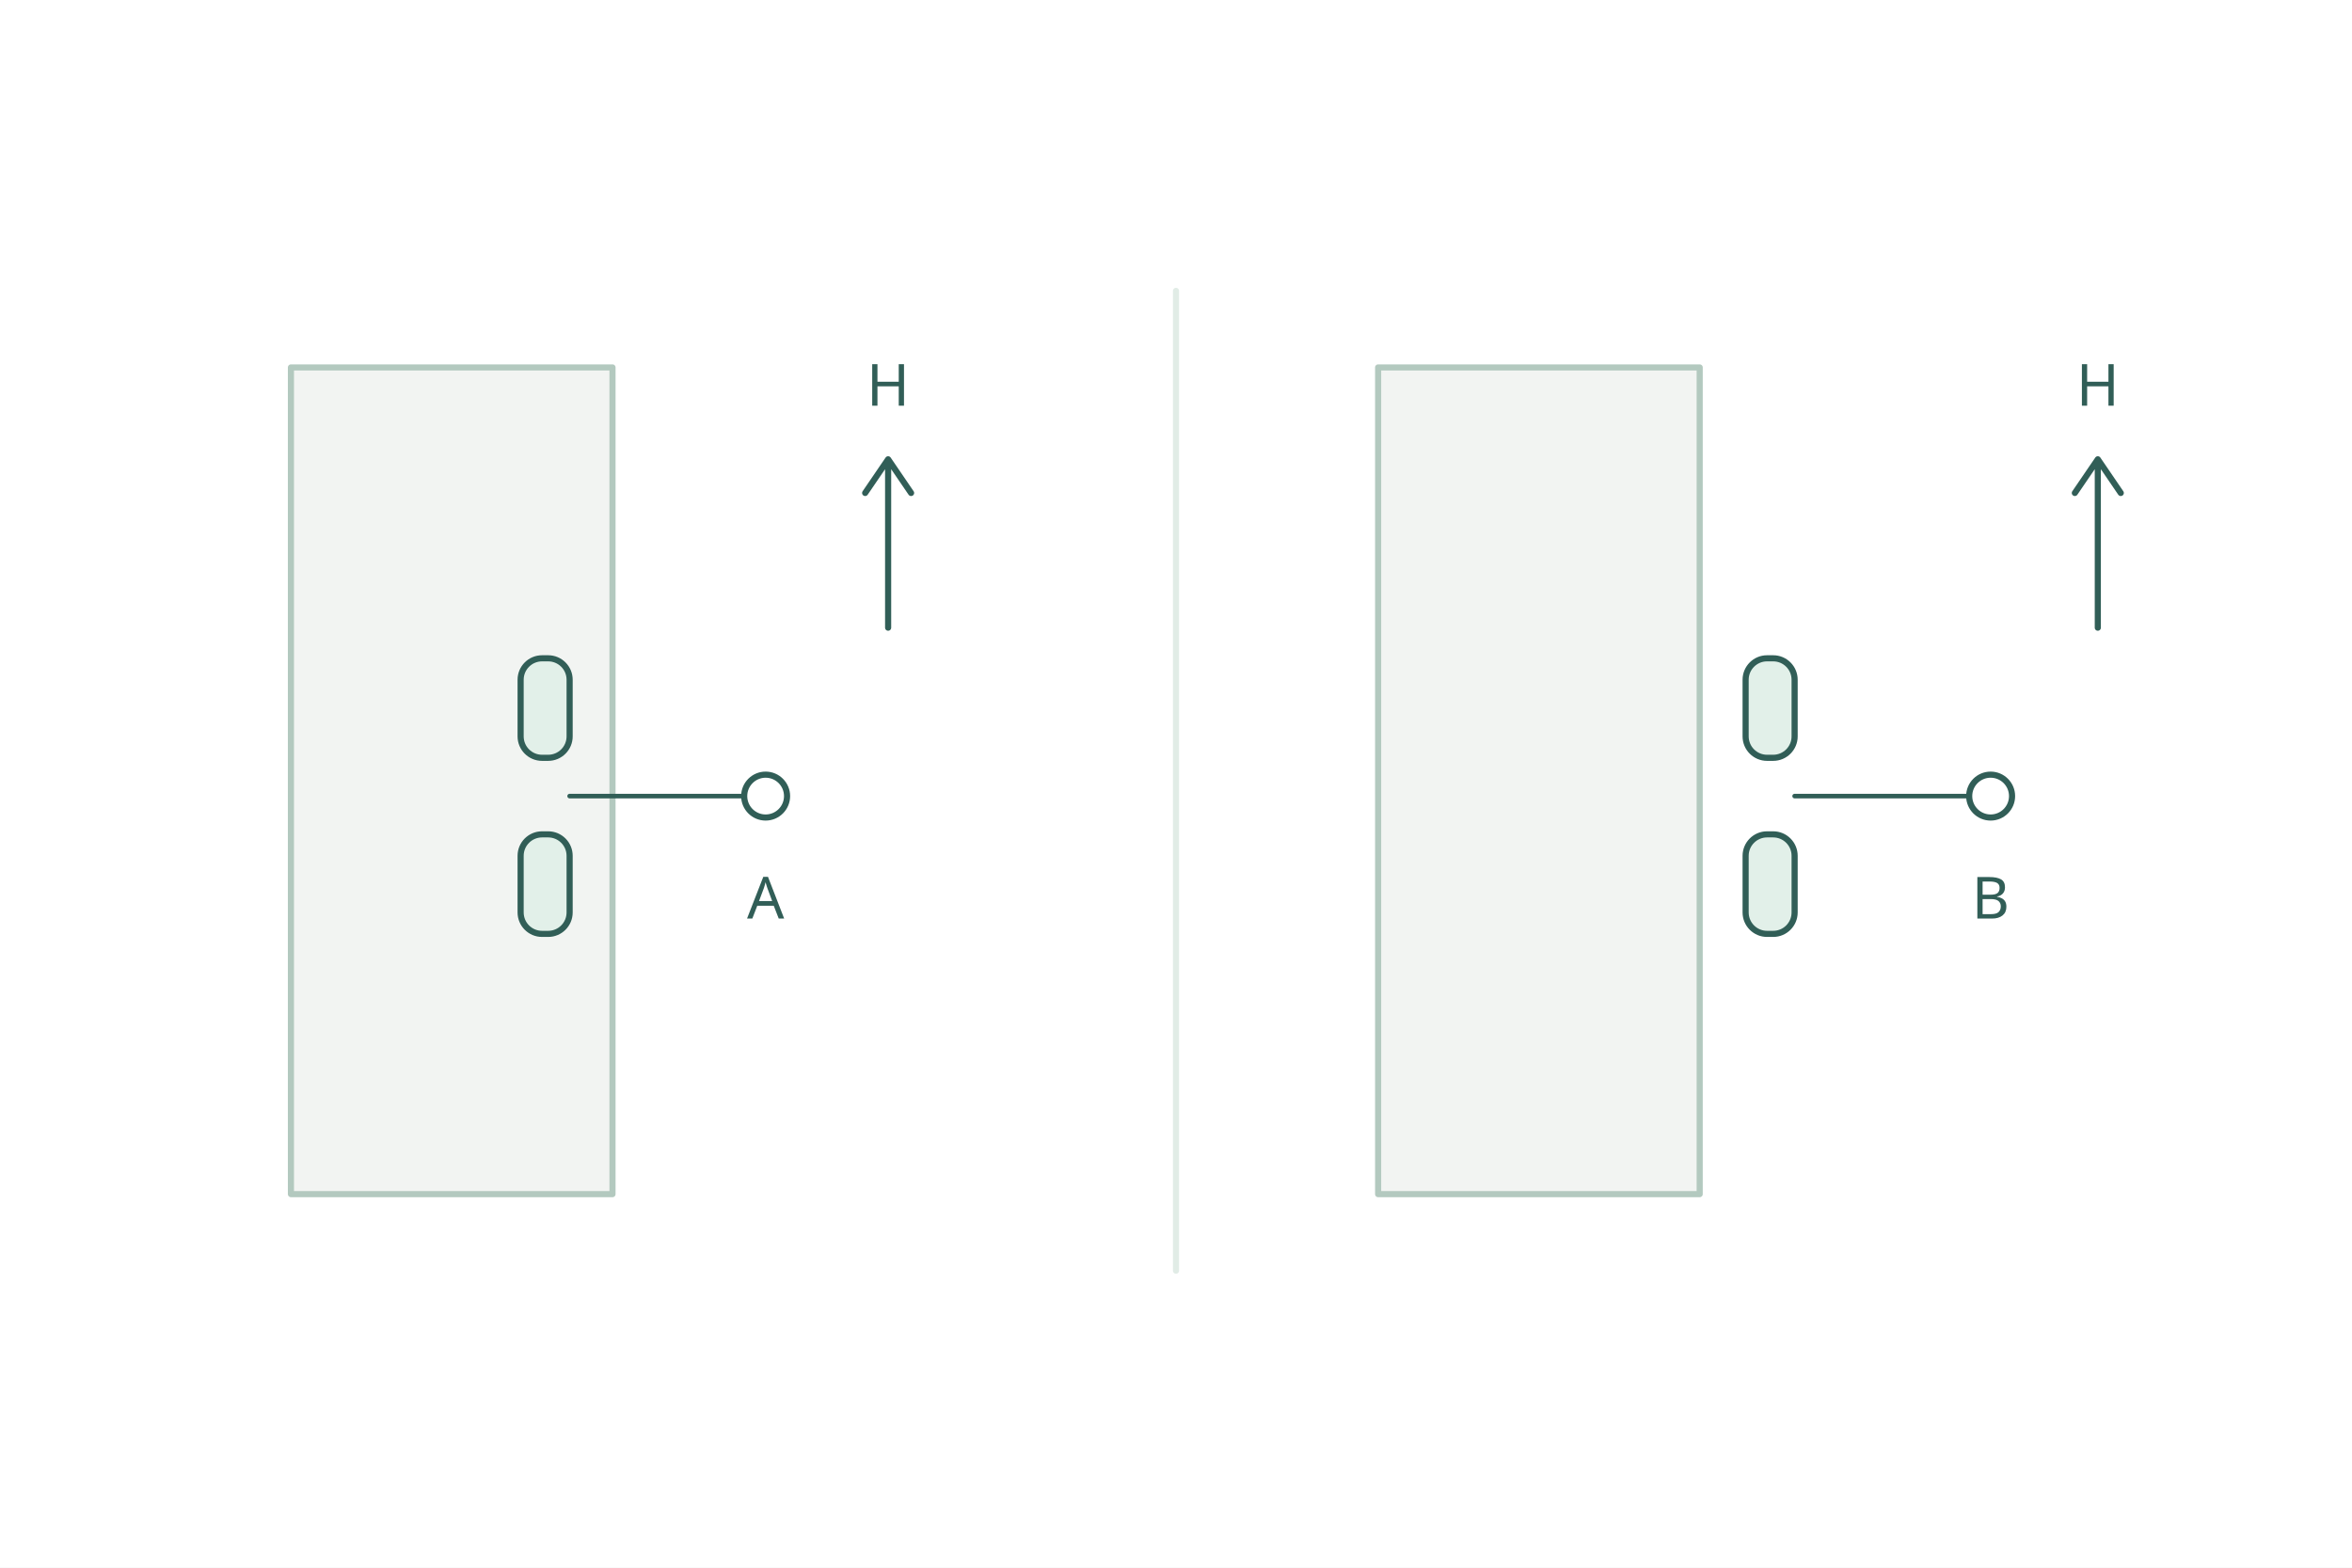
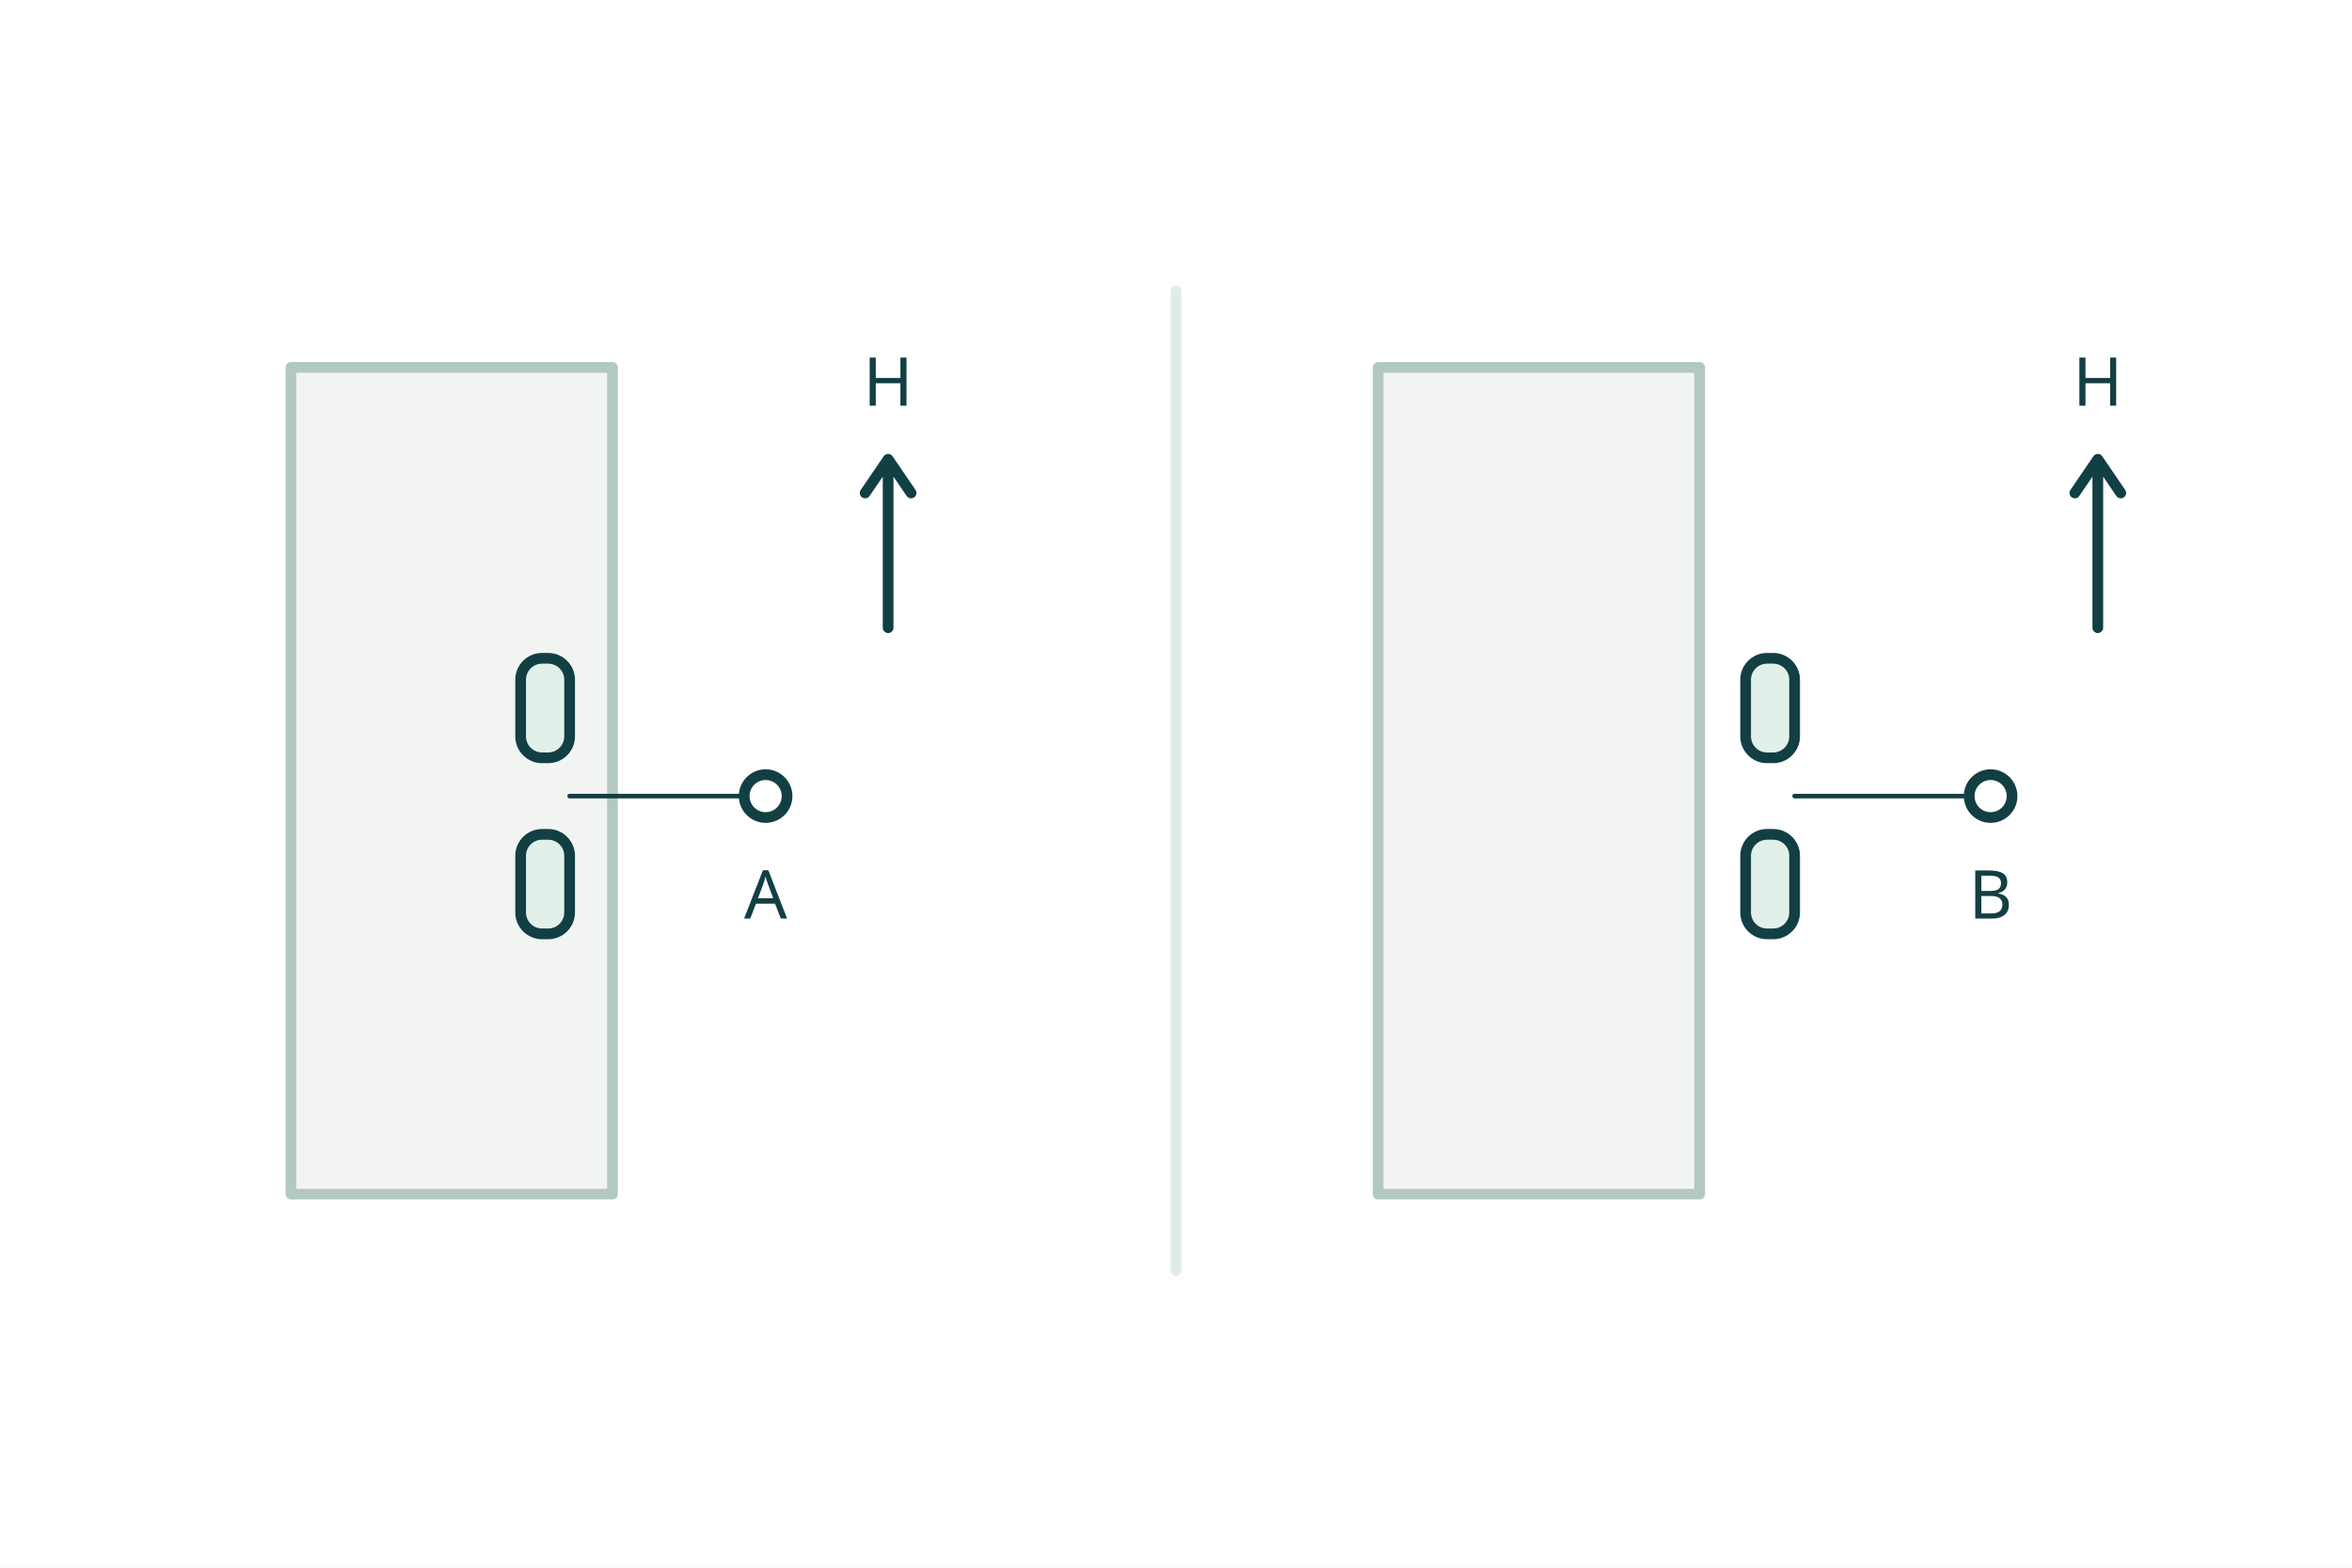
<svg xmlns="http://www.w3.org/2000/svg" width="1536" height="1024" viewBox="0 0 1536 1024">
  <rect width="1536" height="1024" fill="white" />
-   <g stroke="#315e57" stroke-width="4" stroke-linecap="round" stroke-linejoin="round">
+   <g stroke="#123f43" stroke-width="7" stroke-linecap="round" stroke-linejoin="round">
    <path d="M768 190V830" stroke="#e1ece6" />
    <rect x="190" y="240" width="210" height="540" fill="#f2f4f2" stroke="#b3c9bf" />
    <rect x="900" y="240" width="210" height="540" fill="#f2f4f2" stroke="#b3c9bf" />
    <rect x="340" y="430" width="32" height="65" rx="14" fill="#e2f0e9" />
    <rect x="340" y="545" width="32" height="65" rx="14" fill="#e2f0e9" />
    <rect x="1140" y="430" width="32" height="65" rx="14" fill="#e2f0e9" />
    <rect x="1140" y="545" width="32" height="65" rx="14" fill="#e2f0e9" />
    <circle cx="500" cy="520" r="14" fill="white" />
    <circle cx="1300" cy="520" r="14" fill="white" />
    <path d="M372 520L485 520M1172 520H1285" fill="none" stroke-width="3" />
-     <text x="500" y="600" fill="#315e57" stroke="none" font-family="sans-serif" font-size="38" text-anchor="middle">A</text>
-     <text x="1300" y="600" fill="#315e57" stroke="none" font-family="sans-serif" font-size="38" text-anchor="middle">B</text>
+     <text x="500" y="600" fill="#123f43" stroke="none" font-family="sans-serif" font-size="44" text-anchor="middle">A</text>
+     <text x="1300" y="600" fill="#123f43" stroke="none" font-family="sans-serif" font-size="44" text-anchor="middle">B</text>
    <path d="M580 410V300l-15 22m15-22 15 22M1370 410V300l-15 22m15-22 15 22" fill="none" />
-     <text x="580" y="265" fill="#315e57" stroke="none" font-family="sans-serif" font-size="38" text-anchor="middle">H</text>
-     <text x="1370" y="265" fill="#315e57" stroke="none" font-family="sans-serif" font-size="38" text-anchor="middle">H</text>
+     <text x="580" y="265" fill="#123f43" stroke="none" font-family="sans-serif" font-size="44" text-anchor="middle">H</text>
+     <text x="1370" y="265" fill="#123f43" stroke="none" font-family="sans-serif" font-size="44" text-anchor="middle">H</text>
  </g>
</svg>
